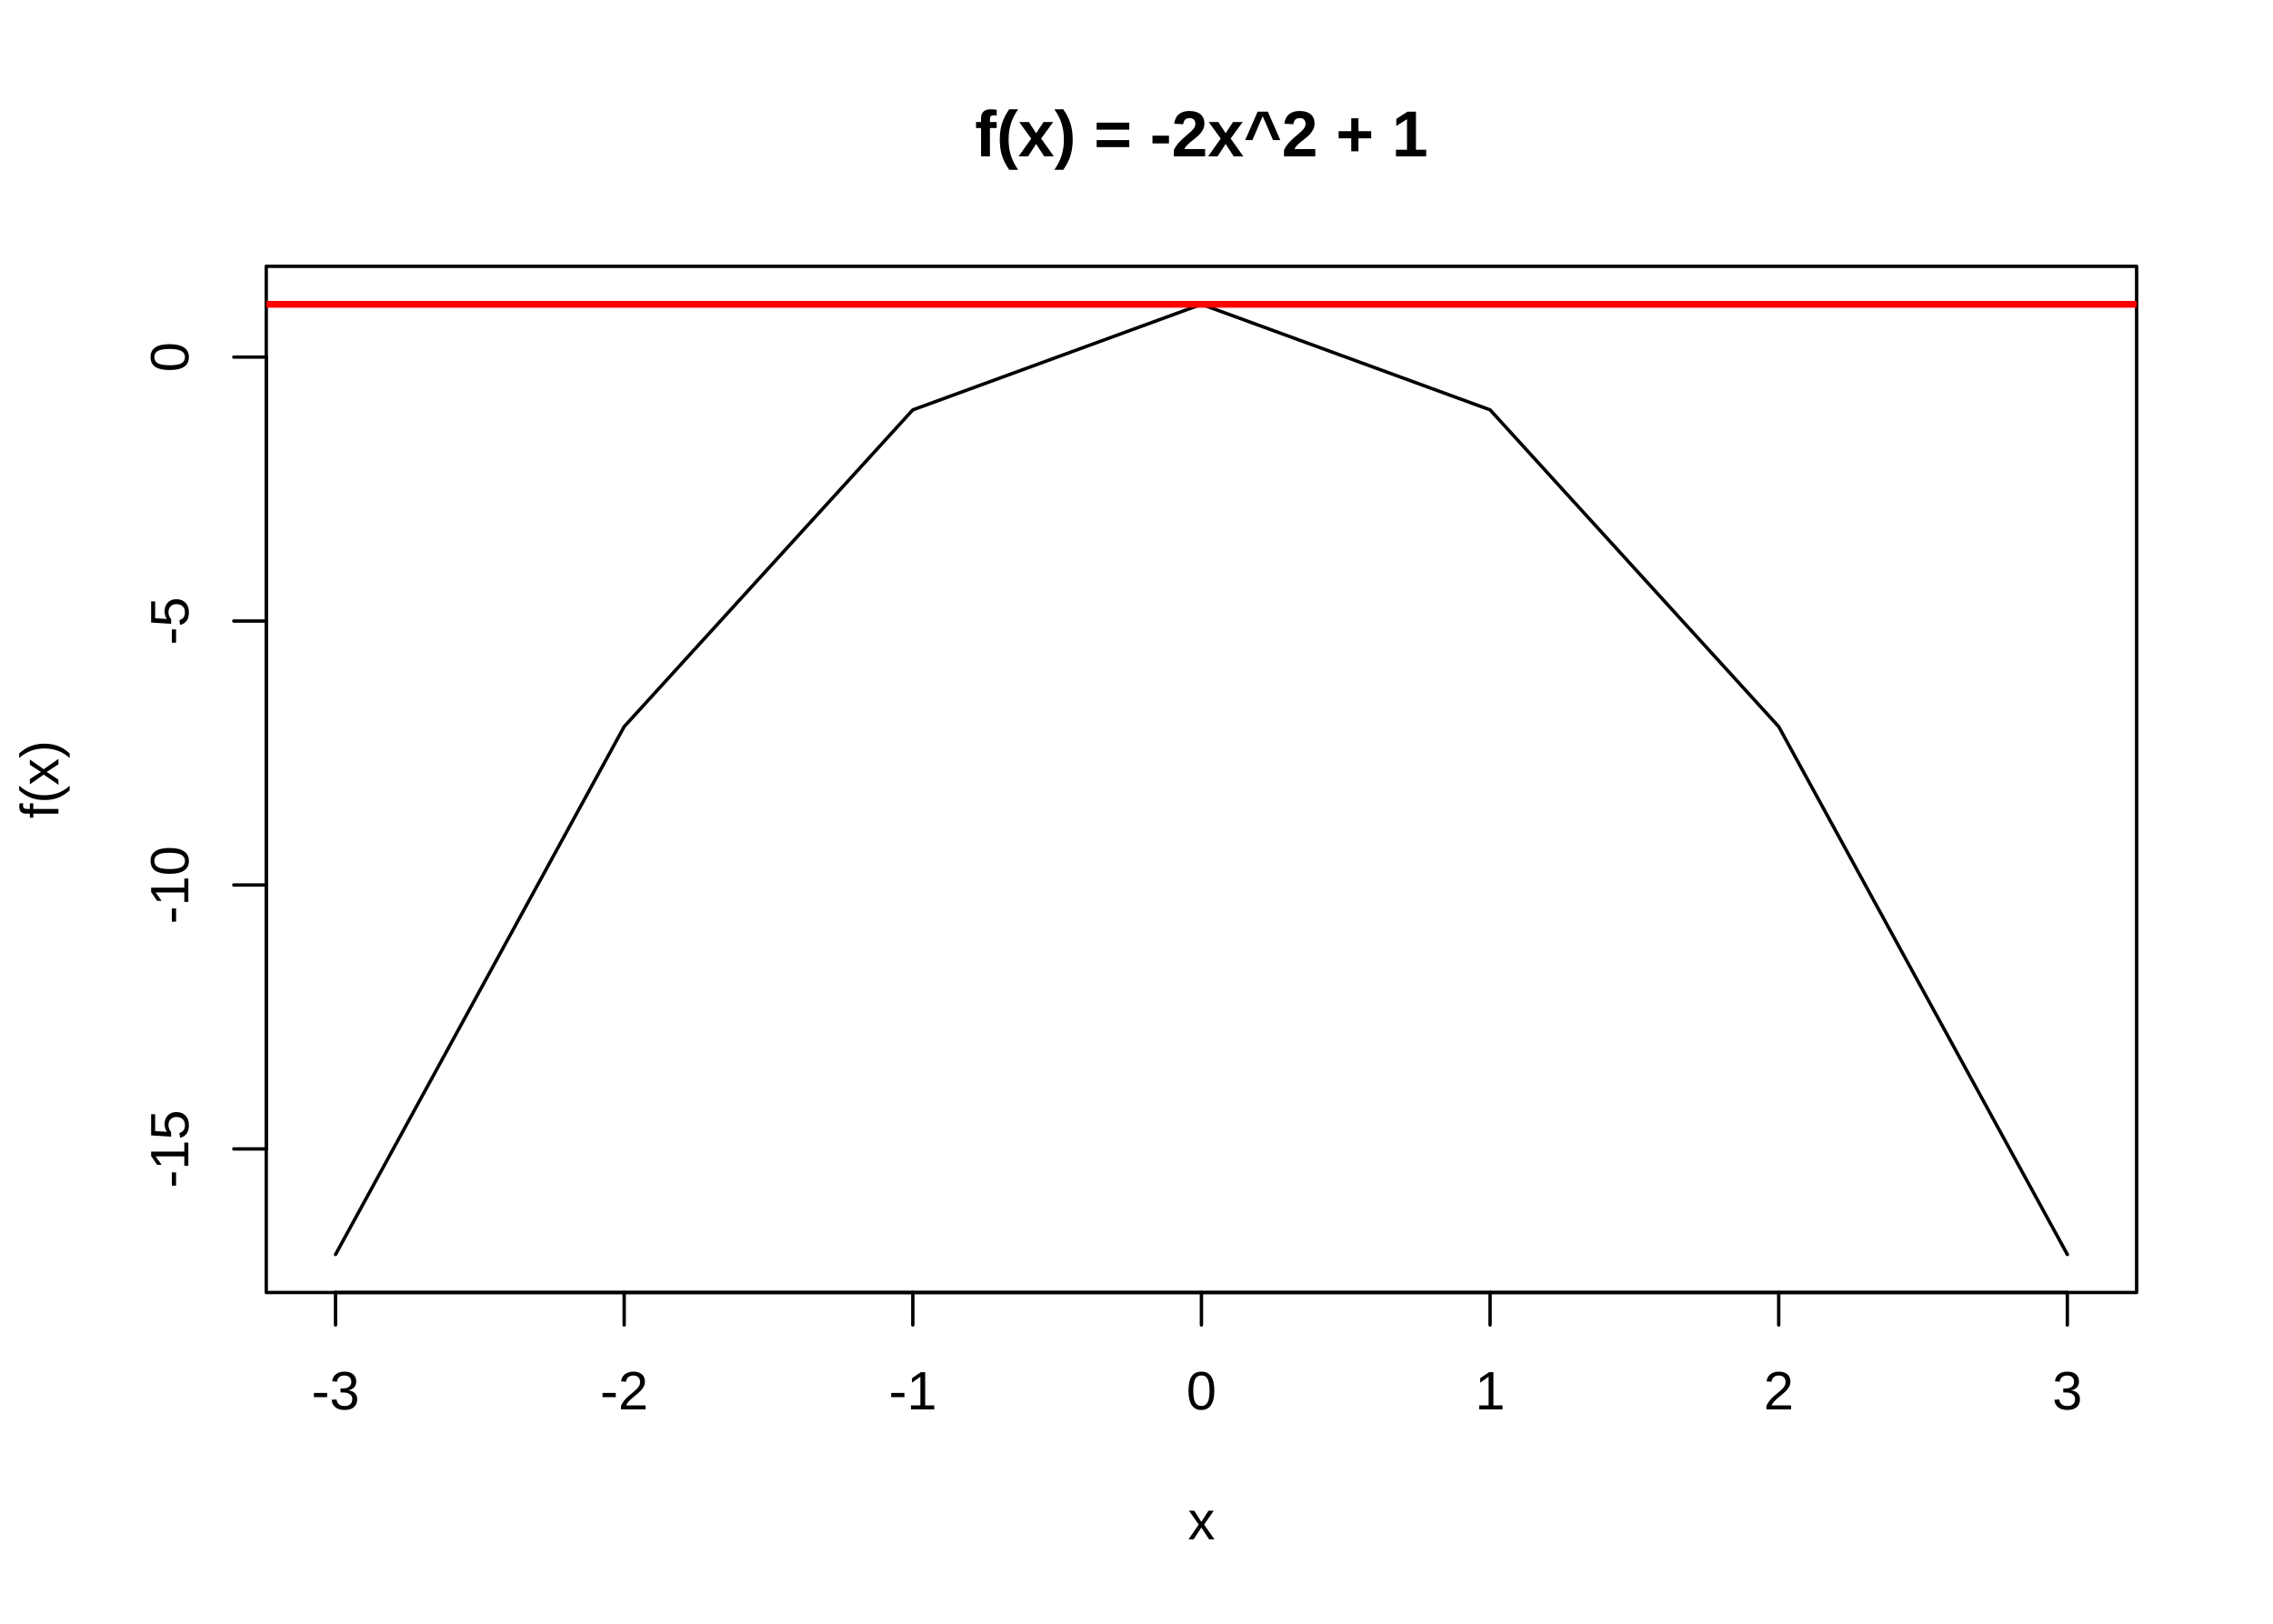
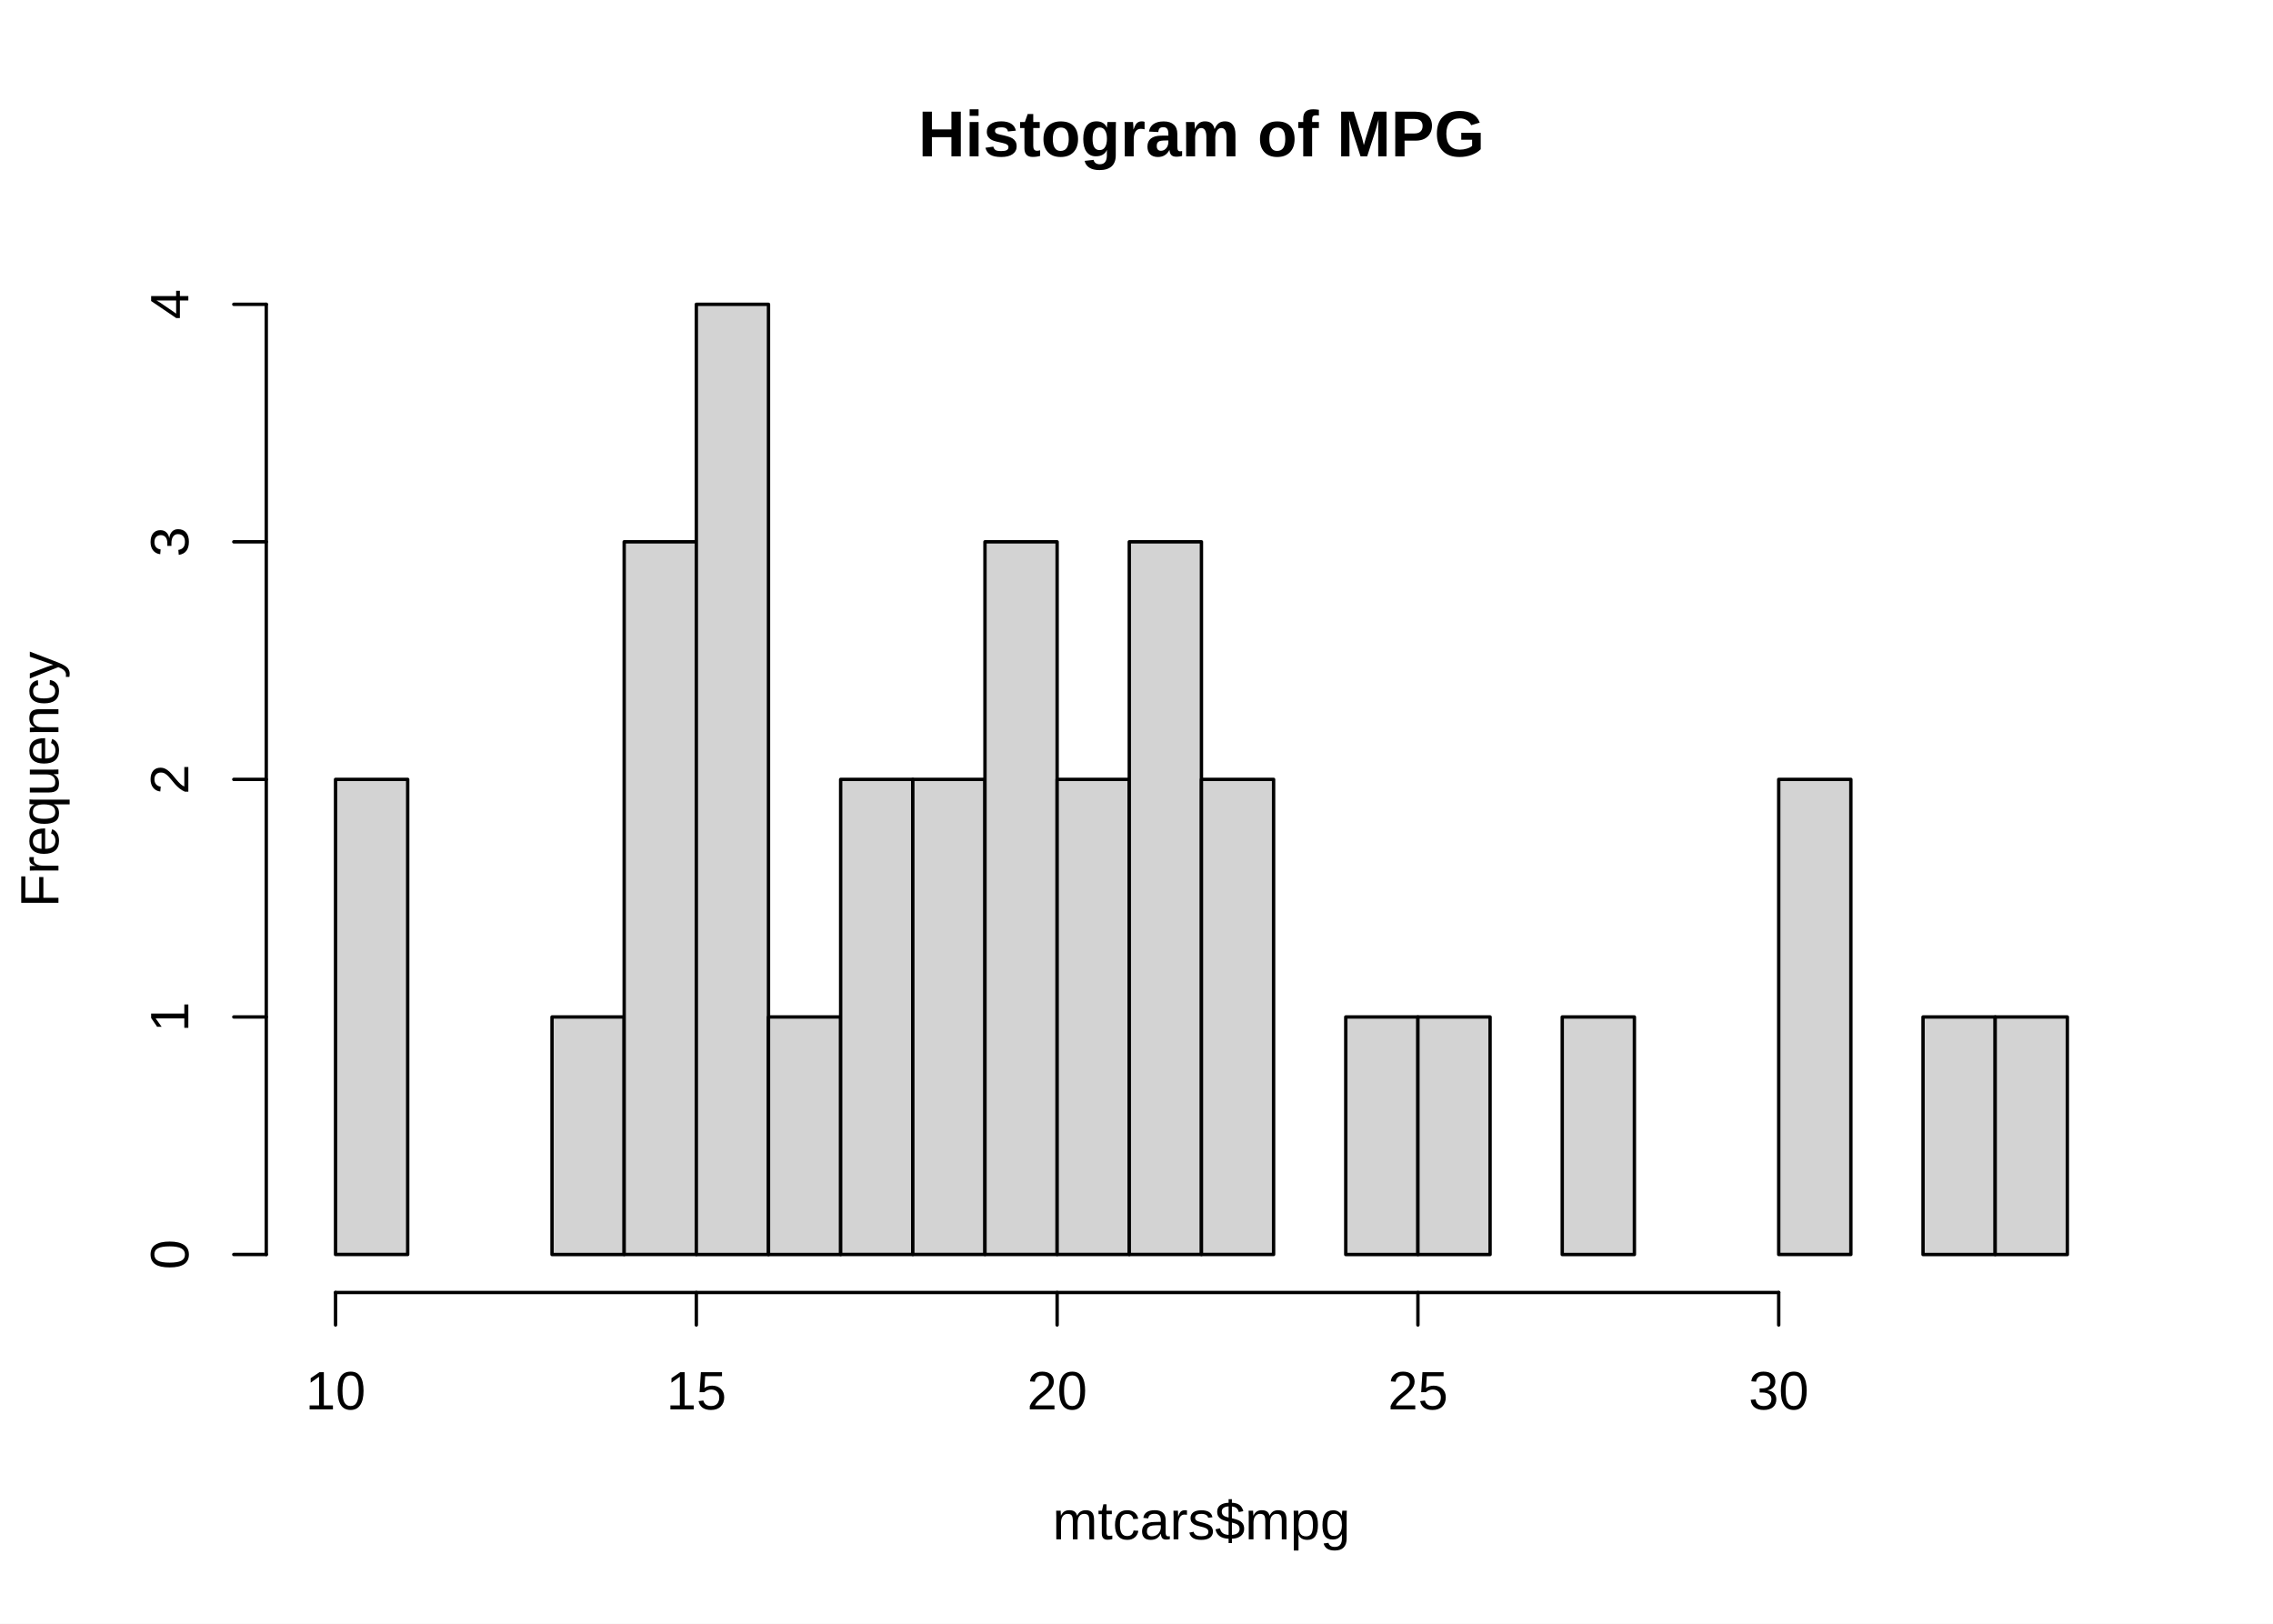
<svg xmlns="http://www.w3.org/2000/svg" viewBox="0 0 504.00 360.00">
  <defs>
    <style type="text/css">
    line, polyline, polygon, path, rect, circle {
      fill: none;
      stroke: #000000;
      stroke-linecap: round;
      stroke-linejoin: round;
      stroke-miterlimit: 10.00;
    }
  </style>
  </defs>
  <rect width="100%" height="100%" style="stroke: none; fill: #FFFFFF;" />
+   <text x="203.60" y="34.67" style="font-size: 14.40px; font-weight: bold; font-family: Arial;" textLength="125.61px" lengthAdjust="spacingAndGlyphs">Histogram of MPG</text>
+   <text x="233.39" y="341.28" style="font-size: 12.00px; font-family: Arial;" textLength="66.02px" lengthAdjust="spacingAndGlyphs">mtcars$mpg</text>
+   <text transform="translate(12.96,201.15) rotate(-90)" style="font-size: 12.00px; font-family: Arial;" textLength="56.70px" lengthAdjust="spacingAndGlyphs">Frequency</text>
+   <line x1="74.40" y1="286.56" x2="394.40" y2="286.56" style="stroke-width: 0.75;" />
+   <line x1="74.40" y1="286.56" x2="74.40" y2="293.76" style="stroke-width: 0.75;" />
+   <line x1="154.40" y1="286.56" x2="154.40" y2="293.76" style="stroke-width: 0.75;" />
+   <line x1="234.40" y1="286.56" x2="234.40" y2="293.76" style="stroke-width: 0.75;" />
+   <line x1="314.40" y1="286.56" x2="314.40" y2="293.76" style="stroke-width: 0.75;" />
+   <line x1="394.40" y1="286.56" x2="394.40" y2="293.76" style="stroke-width: 0.75;" />
+   <text x="67.73" y="312.48" style="font-size: 12.00px; font-family: Arial;" textLength="13.35px" lengthAdjust="spacingAndGlyphs">10</text>
+   <text x="147.73" y="312.48" style="font-size: 12.00px; font-family: Arial;" textLength="13.35px" lengthAdjust="spacingAndGlyphs">15</text>
+   <text x="227.73" y="312.48" style="font-size: 12.00px; font-family: Arial;" textLength="13.35px" lengthAdjust="spacingAndGlyphs">20</text>
+   <text x="307.73" y="312.48" style="font-size: 12.00px; font-family: Arial;" textLength="13.35px" lengthAdjust="spacingAndGlyphs">25</text>
+   <text x="387.73" y="312.48" style="font-size: 12.00px; font-family: Arial;" textLength="13.35px" lengthAdjust="spacingAndGlyphs">30</text>
+   <line x1="59.04" y1="278.13" x2="59.04" y2="67.47" style="stroke-width: 0.75;" />
+   <line x1="59.04" y1="278.13" x2="51.84" y2="278.13" style="stroke-width: 0.75;" />
+   <line x1="59.04" y1="225.47" x2="51.84" y2="225.47" style="stroke-width: 0.75;" />
+   <line x1="59.04" y1="172.80" x2="51.84" y2="172.80" style="stroke-width: 0.75;" />
+   <line x1="59.04" y1="120.13" x2="51.84" y2="120.13" style="stroke-width: 0.75;" />
+   <line x1="59.04" y1="67.47" x2="51.84" y2="67.47" style="stroke-width: 0.75;" />
+   <text transform="translate(41.76,281.47) rotate(-90)" style="font-size: 12.00px; font-family: Arial;" textLength="6.67px" lengthAdjust="spacingAndGlyphs">0</text>
+   <text transform="translate(41.76,228.80) rotate(-90)" style="font-size: 12.00px; font-family: Arial;" textLength="6.67px" lengthAdjust="spacingAndGlyphs">1</text>
+   <text transform="translate(41.76,176.14) rotate(-90)" style="font-size: 12.00px; font-family: Arial;" textLength="6.67px" lengthAdjust="spacingAndGlyphs">2</text>
+   <text transform="translate(41.76,123.47) rotate(-90)" style="font-size: 12.00px; font-family: Arial;" textLength="6.67px" lengthAdjust="spacingAndGlyphs">3</text>
+   <text transform="translate(41.76,70.80) rotate(-90)" style="font-size: 12.00px; font-family: Arial;" textLength="6.67px" lengthAdjust="spacingAndGlyphs">4</text>
  <defs>
    <clipPath id="cpNTkuMDR8NDczLjc2fDI4Ni41Nnw1OS4wNA==">
      <rect x="59.04" y="59.04" width="414.72" height="227.52" />
    </clipPath>
  </defs>
-   <polyline points="74.40,278.13 138.40,161.10 202.40,90.87 266.40,67.47 330.40,90.87 394.40,161.10 458.40,278.13 " style="stroke-width: 0.75;" clip-path="url(#cpNTkuMDR8NDczLjc2fDI4Ni41Nnw1OS4wNA==)" />
-   <defs>
-     <clipPath id="cpMC4wMHw1MDQuMDB8MzYwLjAwfDAuMDA=">
-       <rect x="0.00" y="0.00" width="504.00" height="360.00" />
-     </clipPath>
-   </defs>
-   <line x1="74.40" y1="286.56" x2="458.40" y2="286.56" style="stroke-width: 0.75;" clip-path="url(#cpMC4wMHw1MDQuMDB8MzYwLjAwfDAuMDA=)" />
-   <line x1="74.40" y1="286.56" x2="74.40" y2="293.76" style="stroke-width: 0.75;" clip-path="url(#cpMC4wMHw1MDQuMDB8MzYwLjAwfDAuMDA=)" />
-   <line x1="138.40" y1="286.56" x2="138.40" y2="293.76" style="stroke-width: 0.75;" clip-path="url(#cpMC4wMHw1MDQuMDB8MzYwLjAwfDAuMDA=)" />
-   <line x1="202.40" y1="286.56" x2="202.40" y2="293.76" style="stroke-width: 0.75;" clip-path="url(#cpMC4wMHw1MDQuMDB8MzYwLjAwfDAuMDA=)" />
-   <line x1="266.40" y1="286.56" x2="266.40" y2="293.76" style="stroke-width: 0.75;" clip-path="url(#cpMC4wMHw1MDQuMDB8MzYwLjAwfDAuMDA=)" />
-   <line x1="330.40" y1="286.56" x2="330.40" y2="293.76" style="stroke-width: 0.75;" clip-path="url(#cpMC4wMHw1MDQuMDB8MzYwLjAwfDAuMDA=)" />
-   <line x1="394.40" y1="286.56" x2="394.40" y2="293.76" style="stroke-width: 0.75;" clip-path="url(#cpMC4wMHw1MDQuMDB8MzYwLjAwfDAuMDA=)" />
-   <line x1="458.40" y1="286.56" x2="458.40" y2="293.76" style="stroke-width: 0.75;" clip-path="url(#cpMC4wMHw1MDQuMDB8MzYwLjAwfDAuMDA=)" />
-   <g clip-path="url(#cpMC4wMHw1MDQuMDB8MzYwLjAwfDAuMDA=)">
-     <text x="69.07" y="312.48" style="font-size: 12.00px; font-family: Arial;" textLength="10.67px" lengthAdjust="spacingAndGlyphs">-3</text>
-   </g>
-   <g clip-path="url(#cpMC4wMHw1MDQuMDB8MzYwLjAwfDAuMDA=)">
-     <text x="133.07" y="312.48" style="font-size: 12.00px; font-family: Arial;" textLength="10.67px" lengthAdjust="spacingAndGlyphs">-2</text>
-   </g>
-   <g clip-path="url(#cpMC4wMHw1MDQuMDB8MzYwLjAwfDAuMDA=)">
-     <text x="197.07" y="312.48" style="font-size: 12.00px; font-family: Arial;" textLength="10.67px" lengthAdjust="spacingAndGlyphs">-1</text>
-   </g>
-   <g clip-path="url(#cpMC4wMHw1MDQuMDB8MzYwLjAwfDAuMDA=)">
-     <text x="263.06" y="312.48" style="font-size: 12.00px; font-family: Arial;" textLength="6.67px" lengthAdjust="spacingAndGlyphs">0</text>
-   </g>
-   <g clip-path="url(#cpMC4wMHw1MDQuMDB8MzYwLjAwfDAuMDA=)">
-     <text x="327.06" y="312.48" style="font-size: 12.00px; font-family: Arial;" textLength="6.67px" lengthAdjust="spacingAndGlyphs">1</text>
-   </g>
-   <g clip-path="url(#cpMC4wMHw1MDQuMDB8MzYwLjAwfDAuMDA=)">
-     <text x="391.06" y="312.48" style="font-size: 12.00px; font-family: Arial;" textLength="6.67px" lengthAdjust="spacingAndGlyphs">2</text>
-   </g>
-   <g clip-path="url(#cpMC4wMHw1MDQuMDB8MzYwLjAwfDAuMDA=)">
-     <text x="455.06" y="312.48" style="font-size: 12.00px; font-family: Arial;" textLength="6.67px" lengthAdjust="spacingAndGlyphs">3</text>
-   </g>
-   <line x1="59.04" y1="254.73" x2="59.04" y2="79.17" style="stroke-width: 0.75;" clip-path="url(#cpMC4wMHw1MDQuMDB8MzYwLjAwfDAuMDA=)" />
-   <line x1="59.04" y1="254.73" x2="51.84" y2="254.73" style="stroke-width: 0.75;" clip-path="url(#cpMC4wMHw1MDQuMDB8MzYwLjAwfDAuMDA=)" />
-   <line x1="59.04" y1="196.21" x2="51.84" y2="196.21" style="stroke-width: 0.75;" clip-path="url(#cpMC4wMHw1MDQuMDB8MzYwLjAwfDAuMDA=)" />
-   <line x1="59.04" y1="137.69" x2="51.84" y2="137.69" style="stroke-width: 0.75;" clip-path="url(#cpMC4wMHw1MDQuMDB8MzYwLjAwfDAuMDA=)" />
-   <line x1="59.04" y1="79.17" x2="51.84" y2="79.17" style="stroke-width: 0.75;" clip-path="url(#cpMC4wMHw1MDQuMDB8MzYwLjAwfDAuMDA=)" />
-   <g clip-path="url(#cpMC4wMHw1MDQuMDB8MzYwLjAwfDAuMDA=)">
-     <text transform="translate(41.76,263.40) rotate(-90)" style="font-size: 12.00px; font-family: Arial;" textLength="17.34px" lengthAdjust="spacingAndGlyphs">-15</text>
-   </g>
-   <g clip-path="url(#cpMC4wMHw1MDQuMDB8MzYwLjAwfDAuMDA=)">
-     <text transform="translate(41.76,204.88) rotate(-90)" style="font-size: 12.00px; font-family: Arial;" textLength="17.34px" lengthAdjust="spacingAndGlyphs">-10</text>
-   </g>
-   <g clip-path="url(#cpMC4wMHw1MDQuMDB8MzYwLjAwfDAuMDA=)">
-     <text transform="translate(41.76,143.02) rotate(-90)" style="font-size: 12.00px; font-family: Arial;" textLength="10.67px" lengthAdjust="spacingAndGlyphs">-5</text>
-   </g>
-   <g clip-path="url(#cpMC4wMHw1MDQuMDB8MzYwLjAwfDAuMDA=)">
-     <text transform="translate(41.76,82.51) rotate(-90)" style="font-size: 12.00px; font-family: Arial;" textLength="6.67px" lengthAdjust="spacingAndGlyphs">0</text>
-   </g>
-   <polyline points="59.04,286.56 473.76,286.56 473.76,59.04 59.04,59.04 59.04,286.56 " style="stroke-width: 0.75;" clip-path="url(#cpMC4wMHw1MDQuMDB8MzYwLjAwfDAuMDA=)" />
-   <g clip-path="url(#cpMC4wMHw1MDQuMDB8MzYwLjAwfDAuMDA=)">
-     <text x="216.17" y="34.67" style="font-size: 14.40px; font-weight: bold; font-family: Arial;" textLength="100.46px" lengthAdjust="spacingAndGlyphs">f(x) = -2x^2 + 1</text>
-   </g>
-   <g clip-path="url(#cpMC4wMHw1MDQuMDB8MzYwLjAwfDAuMDA=)">
-     <text x="263.40" y="341.28" style="font-size: 12.00px; font-family: Arial;" textLength="6.00px" lengthAdjust="spacingAndGlyphs">x</text>
-   </g>
-   <g clip-path="url(#cpMC4wMHw1MDQuMDB8MzYwLjAwfDAuMDA=)">
-     <text transform="translate(12.96,181.46) rotate(-90)" style="font-size: 12.00px; font-family: Arial;" textLength="17.33px" lengthAdjust="spacingAndGlyphs">f(x)</text>
-   </g>
-   <defs>
-     <clipPath id="cpNTkuMDR8NDczLjc2fDI4Ni41Nnw1OS4wNA==">
-       <rect x="59.04" y="59.04" width="414.72" height="227.52" />
-     </clipPath>
-   </defs>
-   <line x1="59.04" y1="67.47" x2="473.76" y2="67.47" style="stroke-width: 1.50; stroke: #FF0000;" clip-path="url(#cpNTkuMDR8NDczLjc2fDI4Ni41Nnw1OS4wNA==)" />
+   <rect x="74.40" y="172.80" width="16.00" height="105.33" style="stroke-width: 0.75; fill: #D3D3D3;" clip-path="url(#cpNTkuMDR8NDczLjc2fDI4Ni41Nnw1OS4wNA==)" />
+   <rect x="90.40" y="278.13" width="16.00" height="0.00" style="stroke-width: 0.75; fill: #D3D3D3;" clip-path="url(#cpNTkuMDR8NDczLjc2fDI4Ni41Nnw1OS4wNA==)" />
+   <rect x="106.40" y="278.13" width="16.00" height="0.00" style="stroke-width: 0.75; fill: #D3D3D3;" clip-path="url(#cpNTkuMDR8NDczLjc2fDI4Ni41Nnw1OS4wNA==)" />
+   <rect x="122.40" y="225.47" width="16.00" height="52.67" style="stroke-width: 0.75; fill: #D3D3D3;" clip-path="url(#cpNTkuMDR8NDczLjc2fDI4Ni41Nnw1OS4wNA==)" />
+   <rect x="138.40" y="120.13" width="16.00" height="158.00" style="stroke-width: 0.75; fill: #D3D3D3;" clip-path="url(#cpNTkuMDR8NDczLjc2fDI4Ni41Nnw1OS4wNA==)" />
+   <rect x="154.40" y="67.47" width="16.00" height="210.67" style="stroke-width: 0.75; fill: #D3D3D3;" clip-path="url(#cpNTkuMDR8NDczLjc2fDI4Ni41Nnw1OS4wNA==)" />
+   <rect x="170.40" y="225.47" width="16.00" height="52.67" style="stroke-width: 0.75; fill: #D3D3D3;" clip-path="url(#cpNTkuMDR8NDczLjc2fDI4Ni41Nnw1OS4wNA==)" />
+   <rect x="186.40" y="172.80" width="16.00" height="105.33" style="stroke-width: 0.75; fill: #D3D3D3;" clip-path="url(#cpNTkuMDR8NDczLjc2fDI4Ni41Nnw1OS4wNA==)" />
+   <rect x="202.40" y="172.80" width="16.00" height="105.33" style="stroke-width: 0.75; fill: #D3D3D3;" clip-path="url(#cpNTkuMDR8NDczLjc2fDI4Ni41Nnw1OS4wNA==)" />
+   <rect x="218.40" y="120.13" width="16.00" height="158.00" style="stroke-width: 0.75; fill: #D3D3D3;" clip-path="url(#cpNTkuMDR8NDczLjc2fDI4Ni41Nnw1OS4wNA==)" />
+   <rect x="234.40" y="172.80" width="16.00" height="105.33" style="stroke-width: 0.75; fill: #D3D3D3;" clip-path="url(#cpNTkuMDR8NDczLjc2fDI4Ni41Nnw1OS4wNA==)" />
+   <rect x="250.40" y="120.13" width="16.00" height="158.00" style="stroke-width: 0.75; fill: #D3D3D3;" clip-path="url(#cpNTkuMDR8NDczLjc2fDI4Ni41Nnw1OS4wNA==)" />
+   <rect x="266.40" y="172.80" width="16.00" height="105.33" style="stroke-width: 0.75; fill: #D3D3D3;" clip-path="url(#cpNTkuMDR8NDczLjc2fDI4Ni41Nnw1OS4wNA==)" />
+   <rect x="282.40" y="278.13" width="16.00" height="0.00" style="stroke-width: 0.75; fill: #D3D3D3;" clip-path="url(#cpNTkuMDR8NDczLjc2fDI4Ni41Nnw1OS4wNA==)" />
+   <rect x="298.40" y="225.47" width="16.00" height="52.67" style="stroke-width: 0.75; fill: #D3D3D3;" clip-path="url(#cpNTkuMDR8NDczLjc2fDI4Ni41Nnw1OS4wNA==)" />
+   <rect x="314.40" y="225.47" width="16.00" height="52.67" style="stroke-width: 0.75; fill: #D3D3D3;" clip-path="url(#cpNTkuMDR8NDczLjc2fDI4Ni41Nnw1OS4wNA==)" />
+   <rect x="330.40" y="278.13" width="16.00" height="0.00" style="stroke-width: 0.75; fill: #D3D3D3;" clip-path="url(#cpNTkuMDR8NDczLjc2fDI4Ni41Nnw1OS4wNA==)" />
+   <rect x="346.40" y="225.47" width="16.00" height="52.67" style="stroke-width: 0.75; fill: #D3D3D3;" clip-path="url(#cpNTkuMDR8NDczLjc2fDI4Ni41Nnw1OS4wNA==)" />
+   <rect x="362.40" y="278.13" width="16.00" height="0.00" style="stroke-width: 0.75; fill: #D3D3D3;" clip-path="url(#cpNTkuMDR8NDczLjc2fDI4Ni41Nnw1OS4wNA==)" />
+   <rect x="378.40" y="278.13" width="16.00" height="0.00" style="stroke-width: 0.75; fill: #D3D3D3;" clip-path="url(#cpNTkuMDR8NDczLjc2fDI4Ni41Nnw1OS4wNA==)" />
+   <rect x="394.40" y="172.80" width="16.00" height="105.33" style="stroke-width: 0.75; fill: #D3D3D3;" clip-path="url(#cpNTkuMDR8NDczLjc2fDI4Ni41Nnw1OS4wNA==)" />
+   <rect x="410.40" y="278.13" width="16.00" height="0.00" style="stroke-width: 0.75; fill: #D3D3D3;" clip-path="url(#cpNTkuMDR8NDczLjc2fDI4Ni41Nnw1OS4wNA==)" />
+   <rect x="426.40" y="225.47" width="16.00" height="52.67" style="stroke-width: 0.75; fill: #D3D3D3;" clip-path="url(#cpNTkuMDR8NDczLjc2fDI4Ni41Nnw1OS4wNA==)" />
+   <rect x="442.40" y="225.47" width="16.00" height="52.67" style="stroke-width: 0.75; fill: #D3D3D3;" clip-path="url(#cpNTkuMDR8NDczLjc2fDI4Ni41Nnw1OS4wNA==)" />
</svg>
